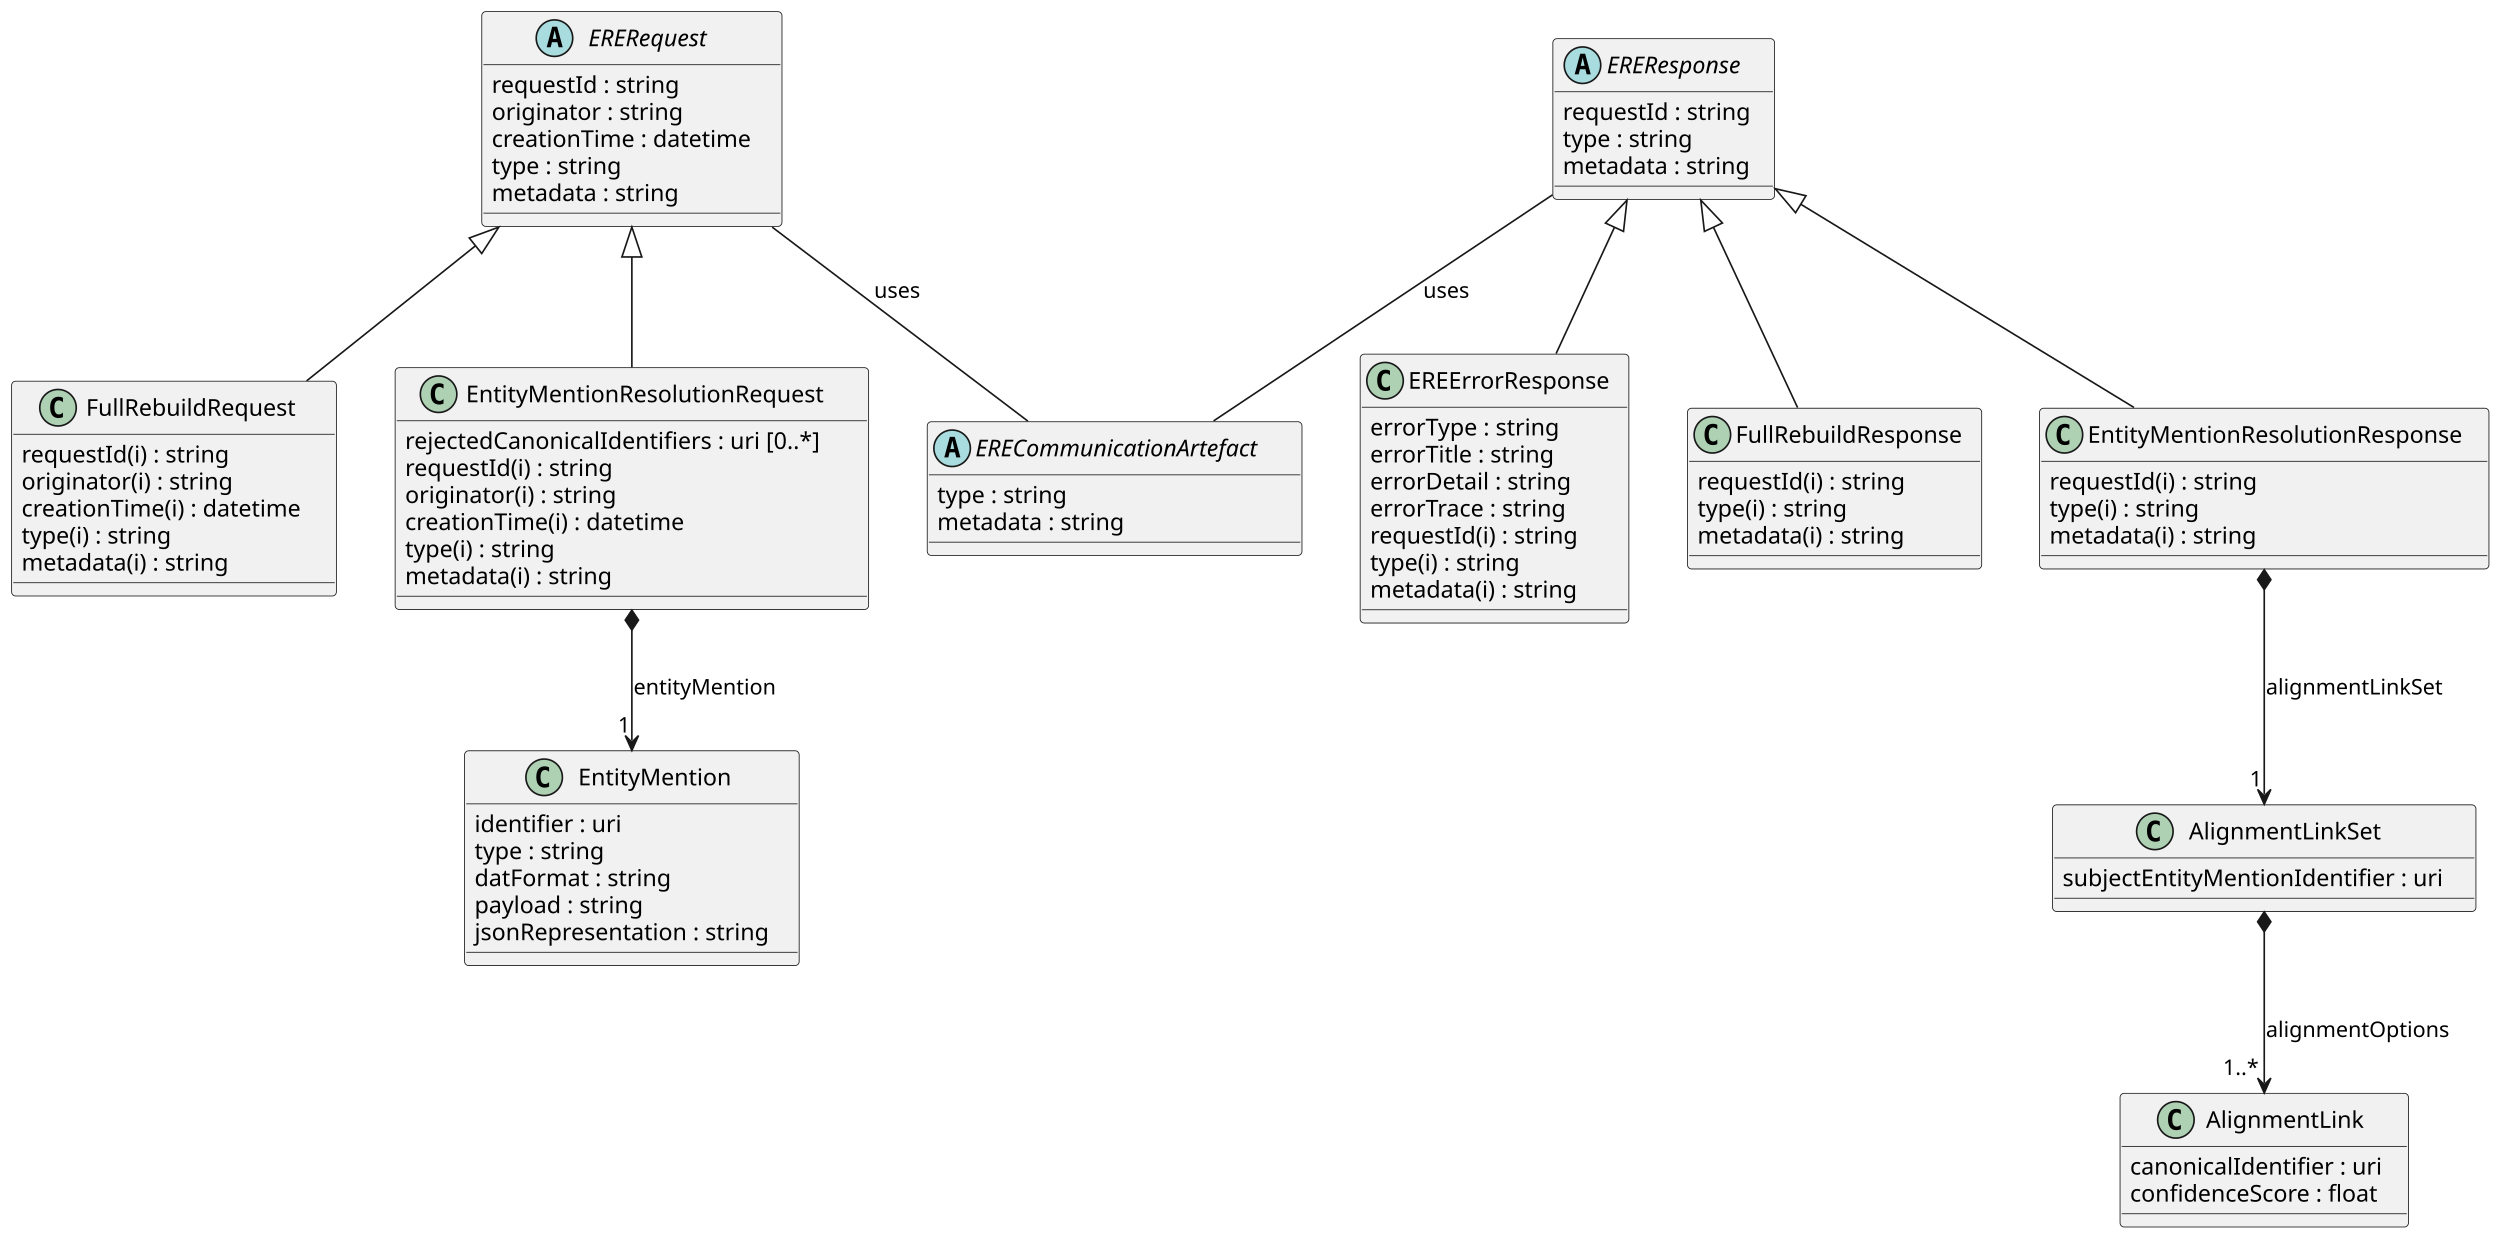
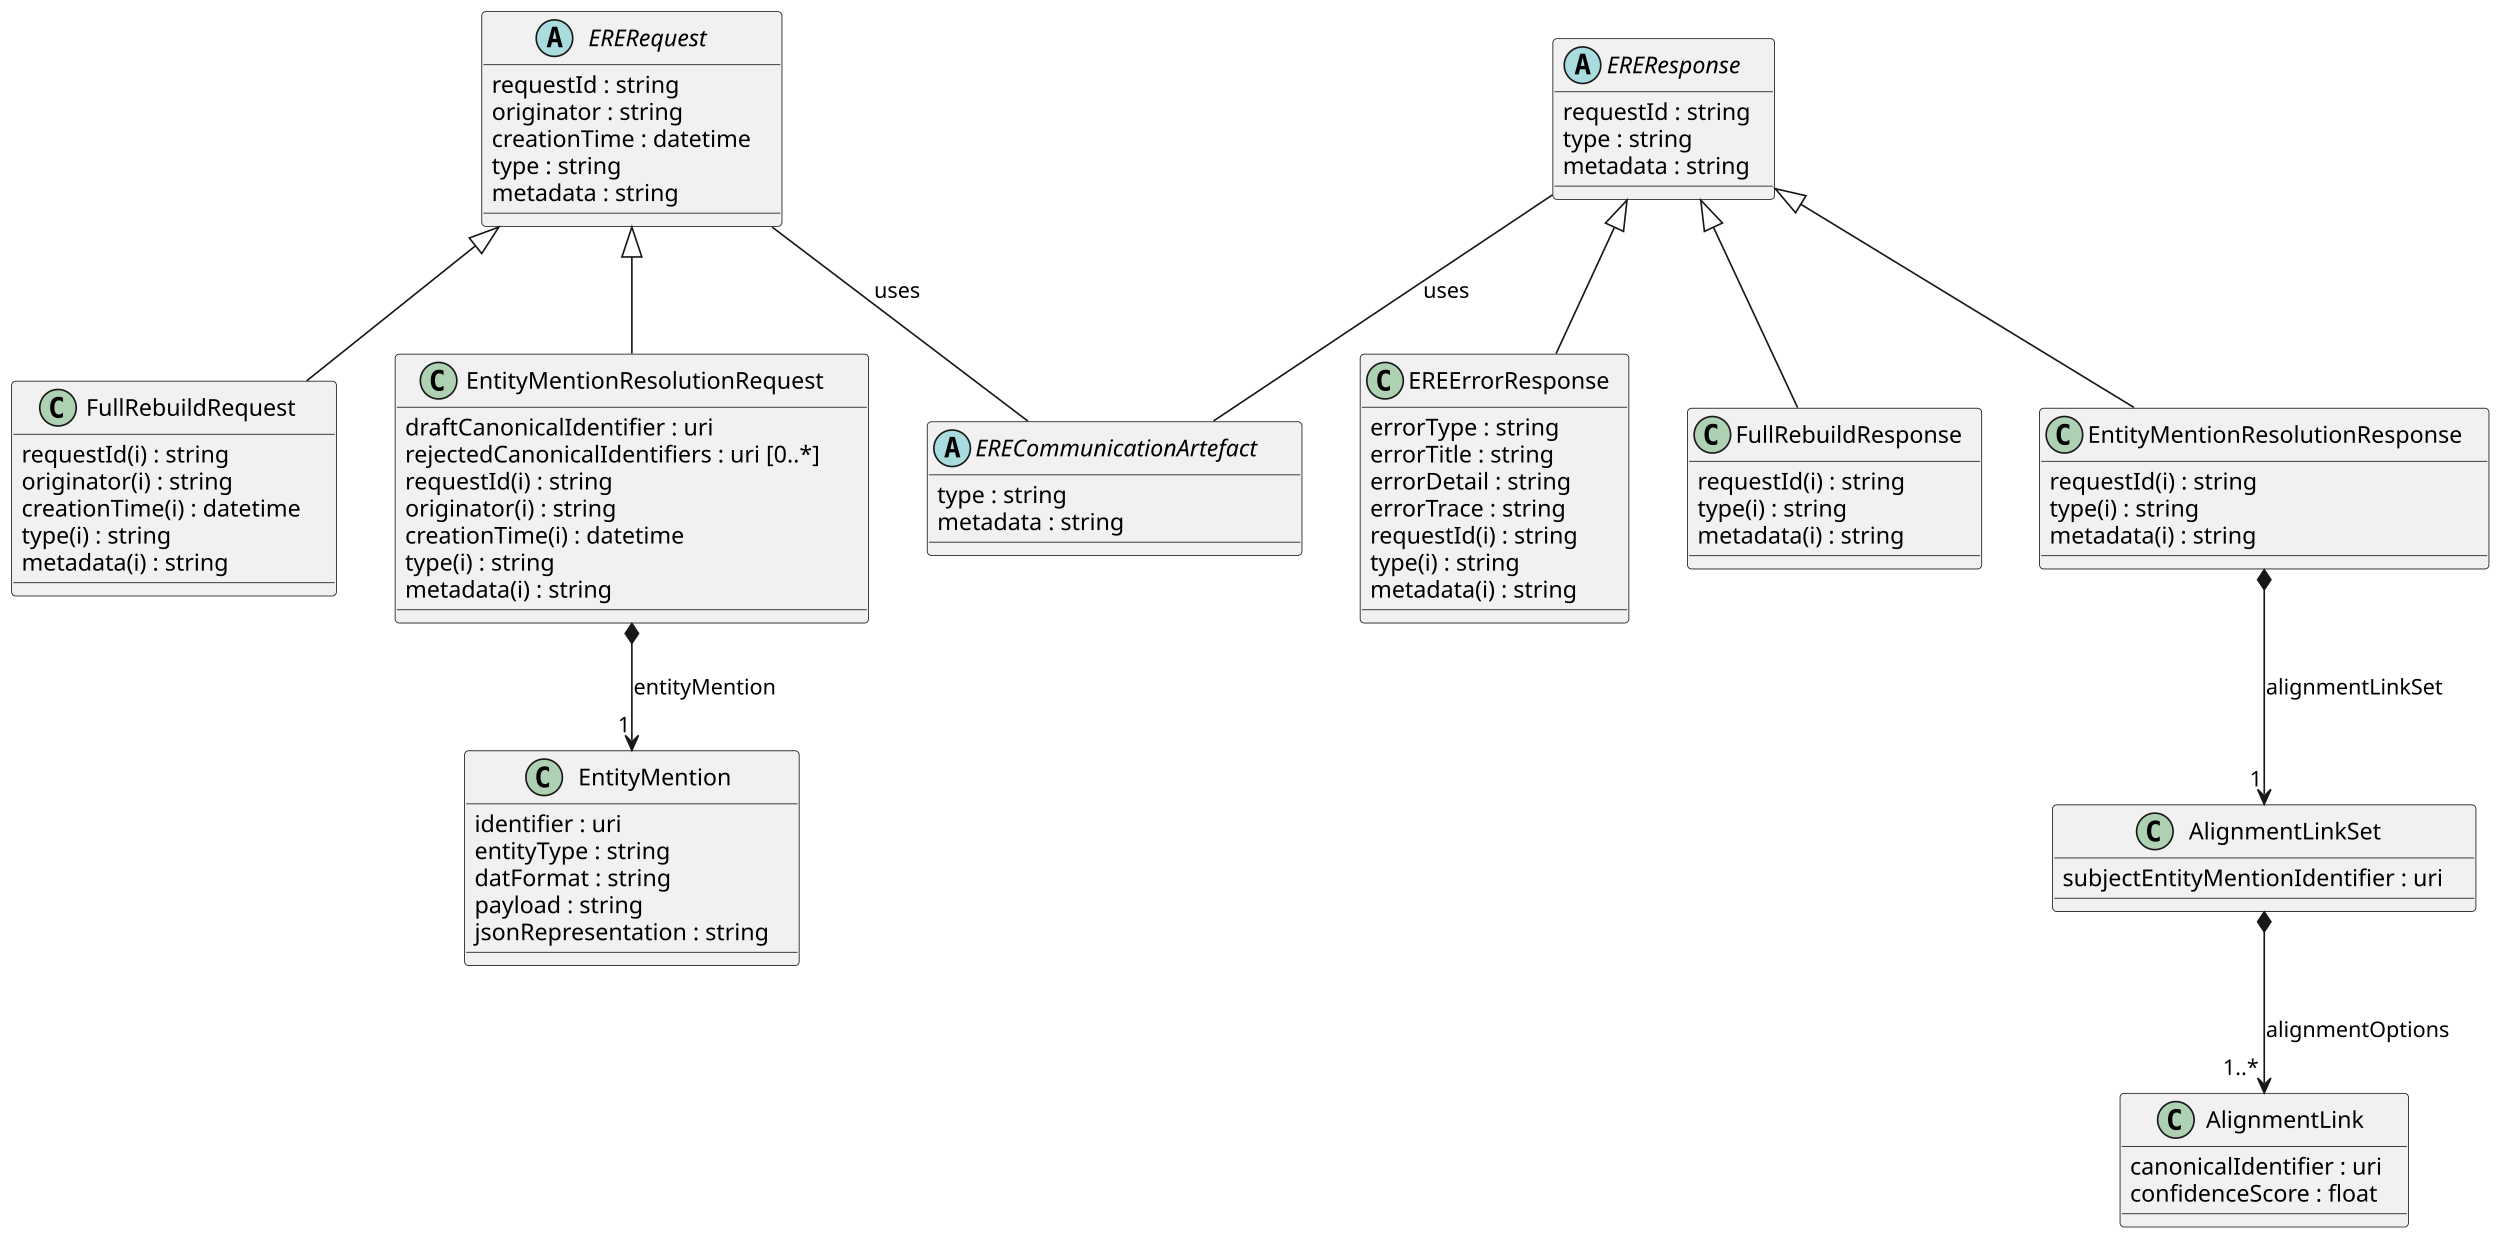
<svg xmlns="http://www.w3.org/2000/svg" xmlns:xlink="http://www.w3.org/1999/xlink" contentStyleType="text/css" data-diagram-type="CLASS" height="746px" preserveAspectRatio="none" style="width:1507px;height:746px;background:#FFFFFF;" version="1.1" viewBox="0 0 1507 746" width="1507px" zoomAndPan="magnify">
  <defs />
  <g>
    <g class="entity" data-entity="EntityMentionResolutionRequest" data-source-line="1" data-uid="ent0002" id="entity_EntityMentionResolutionRequest">
      <a href="" target="_top" title="An entity resolution request sent to the ERE, containing the entity to be resolved." xlink:actuate="onRequest" xlink:href="" xlink:show="new" xlink:title="An entity resolution request sent to the ERE, containing the entity to be resolved." xlink:type="simple">
-         <rect fill="#F1F1F1" height="145.781" rx="2.5" ry="2.5" style="stroke:#181818;stroke-width:0.5;" width="285.41" x="238.19" y="221.63" />
-         <ellipse cx="264.385" cy="237.63" fill="#ADD1B2" rx="11" ry="11" style="stroke:#181818;stroke-width:1;" />
-         <path d="M267.354,243.271 Q266.776,243.567 266.135,243.708 Q265.494,243.864 264.791,243.864 Q262.291,243.864 260.963,242.224 Q259.651,240.567 259.651,237.442 Q259.651,234.317 260.963,232.661 Q262.291,231.005 264.791,231.005 Q265.494,231.005 266.135,231.161 Q266.791,231.317 267.354,231.614 L267.354,234.333 Q266.729,233.755 266.135,233.489 Q265.541,233.208 264.916,233.208 Q263.573,233.208 262.885,234.286 Q262.198,235.349 262.198,237.442 Q262.198,239.536 262.885,240.614 Q263.573,241.677 264.916,241.677 Q265.541,241.677 266.135,241.411 Q266.729,241.13 267.354,240.552 L267.354,243.271 Z " fill="#000000" />
-         <text fill="#000000" font-family="sans-serif" font-size="14" lengthAdjust="spacing" textLength="228.532" x="280.873" y="242.477">EntityMentionResolutionRequest</text>
-         <line style="stroke:#181818;stroke-width:0.5;" x1="239.19" x2="522.6" y1="253.63" y2="253.63" />
-         <text fill="#000000" font-family="sans-serif" font-size="14" lengthAdjust="spacing" textLength="273.41" x="244.19" y="270.625">rejectedCanonicalIdentifiers : uri  [0..*]</text>
-         <text fill="#000000" font-family="sans-serif" font-size="14" lengthAdjust="spacing" textLength="135.16" x="244.19" y="286.922">requestId(i) : string</text>
-         <text fill="#000000" font-family="sans-serif" font-size="14" lengthAdjust="spacing" textLength="136.869" x="244.19" y="303.219">originator(i) : string</text>
-         <text fill="#000000" font-family="sans-serif" font-size="14" lengthAdjust="spacing" textLength="183.784" x="244.19" y="319.516">creationTime(i) : datetime</text>
-         <text fill="#000000" font-family="sans-serif" font-size="14" lengthAdjust="spacing" textLength="99.894" x="244.19" y="335.813">type(i) : string</text>
-         <text fill="#000000" font-family="sans-serif" font-size="14" lengthAdjust="spacing" textLength="136.473" x="244.19" y="352.11">metadata(i) : string</text>
-         <line style="stroke:#181818;stroke-width:0.5;" x1="239.19" x2="522.6" y1="359.411" y2="359.411" />
-       </a>
-     </g>
-     <g class="entity" data-entity="EntityMention" data-source-line="9" data-uid="ent0003" id="entity_EntityMention">
+         <rect fill="#F1F1F1" height="162.078" rx="2.5" ry="2.5" style="stroke:#181818;stroke-width:0.5;" width="285.41" x="238.19" y="213.48" />
+         <ellipse cx="264.385" cy="229.48" fill="#ADD1B2" rx="11" ry="11" style="stroke:#181818;stroke-width:1;" />
+         <path d="M267.354,235.121 Q266.776,235.417 266.135,235.558 Q265.494,235.714 264.791,235.714 Q262.291,235.714 260.963,234.074 Q259.651,232.417 259.651,229.292 Q259.651,226.167 260.963,224.511 Q262.291,222.855 264.791,222.855 Q265.494,222.855 266.135,223.011 Q266.791,223.167 267.354,223.464 L267.354,226.183 Q266.729,225.605 266.135,225.339 Q265.541,225.058 264.916,225.058 Q263.573,225.058 262.885,226.136 Q262.198,227.199 262.198,229.292 Q262.198,231.386 262.885,232.464 Q263.573,233.527 264.916,233.527 Q265.541,233.527 266.135,233.261 Q266.729,232.98 267.354,232.402 L267.354,235.121 Z " fill="#000000" />
+         <text fill="#000000" font-family="sans-serif" font-size="14" lengthAdjust="spacing" textLength="228.532" x="280.873" y="234.327">EntityMentionResolutionRequest</text>
+         <line style="stroke:#181818;stroke-width:0.5;" x1="239.19" x2="522.6" y1="245.48" y2="245.48" />
+         <text fill="#000000" font-family="sans-serif" font-size="14" lengthAdjust="spacing" textLength="197.565" x="244.19" y="262.475">draftCanonicalIdentifier : uri</text>
+         <text fill="#000000" font-family="sans-serif" font-size="14" lengthAdjust="spacing" textLength="273.41" x="244.19" y="278.772">rejectedCanonicalIdentifiers : uri  [0..*]</text>
+         <text fill="#000000" font-family="sans-serif" font-size="14" lengthAdjust="spacing" textLength="135.16" x="244.19" y="295.069">requestId(i) : string</text>
+         <text fill="#000000" font-family="sans-serif" font-size="14" lengthAdjust="spacing" textLength="136.869" x="244.19" y="311.366">originator(i) : string</text>
+         <text fill="#000000" font-family="sans-serif" font-size="14" lengthAdjust="spacing" textLength="183.784" x="244.19" y="327.663">creationTime(i) : datetime</text>
+         <text fill="#000000" font-family="sans-serif" font-size="14" lengthAdjust="spacing" textLength="99.894" x="244.19" y="343.959">type(i) : string</text>
+         <text fill="#000000" font-family="sans-serif" font-size="14" lengthAdjust="spacing" textLength="136.473" x="244.19" y="360.256">metadata(i) : string</text>
+         <line style="stroke:#181818;stroke-width:0.5;" x1="239.19" x2="522.6" y1="367.558" y2="367.558" />
+       </a>
+     </g>
+     <g class="entity" data-entity="EntityMention" data-source-line="10" data-uid="ent0003" id="entity_EntityMention">
      <a href="" target="_top" title="An entity mention is a representation of a real-world entity in the ERS. It must have " xlink:actuate="onRequest" xlink:href="" xlink:show="new" xlink:title="An entity mention is a representation of a real-world entity in the ERS. It must have " xlink:type="simple">
        <rect fill="#F1F1F1" height="129.484" rx="2.5" ry="2.5" style="stroke:#181818;stroke-width:0.5;" width="201.69" x="280.05" y="452.56" />
        <ellipse cx="328.018" cy="468.56" fill="#ADD1B2" rx="11" ry="11" style="stroke:#181818;stroke-width:1;" />
        <path d="M330.986,474.201 Q330.408,474.498 329.768,474.638 Q329.127,474.794 328.424,474.794 Q325.924,474.794 324.596,473.154 Q323.283,471.498 323.283,468.373 Q323.283,465.248 324.596,463.591 Q325.924,461.935 328.424,461.935 Q329.127,461.935 329.768,462.091 Q330.424,462.248 330.986,462.544 L330.986,465.263 Q330.361,464.685 329.768,464.419 Q329.174,464.138 328.549,464.138 Q327.205,464.138 326.518,465.216 Q325.83,466.279 325.83,468.373 Q325.83,470.466 326.518,471.544 Q327.205,472.607 328.549,472.607 Q329.174,472.607 329.768,472.341 Q330.361,472.06 330.986,471.482 L330.986,474.201 Z " fill="#000000" />
        <text fill="#000000" font-family="sans-serif" font-size="14" lengthAdjust="spacing" textLength="97.255" x="348.518" y="473.407">EntityMention</text>
        <line style="stroke:#181818;stroke-width:0.5;" x1="281.05" x2="480.74" y1="484.56" y2="484.56" />
        <text fill="#000000" font-family="sans-serif" font-size="14" lengthAdjust="spacing" textLength="94.965" x="286.05" y="501.555">identifier : uri</text>
-         <text fill="#000000" font-family="sans-serif" font-size="14" lengthAdjust="spacing" textLength="85.08" x="286.05" y="517.852">type : string</text>
+         <text fill="#000000" font-family="sans-serif" font-size="14" lengthAdjust="spacing" textLength="128.782" x="286.05" y="517.852">entityType : string</text>
        <text fill="#000000" font-family="sans-serif" font-size="14" lengthAdjust="spacing" textLength="126.841" x="286.05" y="534.149">datFormat : string</text>
        <text fill="#000000" font-family="sans-serif" font-size="14" lengthAdjust="spacing" textLength="109.478" x="286.05" y="550.446">payload : string</text>
        <text fill="#000000" font-family="sans-serif" font-size="14" lengthAdjust="spacing" textLength="189.69" x="286.05" y="566.743">jsonRepresentation : string</text>
        <line style="stroke:#181818;stroke-width:0.5;" x1="281.05" x2="480.74" y1="574.044" y2="574.044" />
      </a>
    </g>
-     <g class="entity" data-entity="ERERequest" data-source-line="17" data-uid="ent0005" id="entity_ERERequest">
+     <g class="entity" data-entity="ERERequest" data-source-line="18" data-uid="ent0005" id="entity_ERERequest">
      <a href="" target="_top" title="Root class to represent all the requests sent to the ERE." xlink:actuate="onRequest" xlink:href="" xlink:show="new" xlink:title="Root class to represent all the requests sent to the ERE." xlink:type="simple">
        <rect fill="#F1F1F1" height="129.484" rx="2.5" ry="2.5" style="stroke:#181818;stroke-width:0.5;" width="180.971" x="290.41" y="7" />
        <ellipse cx="334.235" cy="23" fill="#A9DCDF" rx="11" ry="11" style="stroke:#181818;stroke-width:1;" />
        <path d="M334.344,18.344 L333.188,23.422 L335.516,23.422 L334.344,18.344 Z M332.86,16.109 L335.844,16.109 L339.203,28.5 L336.75,28.5 L335.985,25.438 L332.703,25.438 L331.953,28.5 L329.516,28.5 L332.86,16.109 Z " fill="#000000" />
        <text fill="#000000" font-family="sans-serif" font-size="14" font-style="italic" lengthAdjust="spacing" textLength="84.916" x="354.64" y="27.847">ERERequest</text>
        <line style="stroke:#181818;stroke-width:0.5;" x1="291.41" x2="470.381" y1="39" y2="39" />
        <text fill="#000000" font-family="sans-serif" font-size="14" lengthAdjust="spacing" textLength="120.347" x="296.41" y="55.995">requestId : string</text>
        <text fill="#000000" font-family="sans-serif" font-size="14" lengthAdjust="spacing" textLength="122.056" x="296.41" y="72.292">originator : string</text>
        <text fill="#000000" font-family="sans-serif" font-size="14" lengthAdjust="spacing" textLength="168.971" x="296.41" y="88.589">creationTime : datetime</text>
        <text fill="#000000" font-family="sans-serif" font-size="14" lengthAdjust="spacing" textLength="85.08" x="296.41" y="104.886">type : string</text>
        <text fill="#000000" font-family="sans-serif" font-size="14" lengthAdjust="spacing" textLength="121.659" x="296.41" y="121.183">metadata : string</text>
        <line style="stroke:#181818;stroke-width:0.5;" x1="291.41" x2="470.381" y1="128.484" y2="128.484" />
      </a>
    </g>
-     <g class="entity" data-entity="EREResponse" data-source-line="25" data-uid="ent0007" id="entity_EREResponse">
+     <g class="entity" data-entity="EREResponse" data-source-line="26" data-uid="ent0007" id="entity_EREResponse">
      <a href="" target="_top" title="Root class to represent all the responses sent by the ERE." xlink:actuate="onRequest" xlink:href="" xlink:show="new" xlink:title="Root class to represent all the responses sent by the ERE." xlink:type="simple">
        <rect fill="#F1F1F1" height="96.891" rx="2.5" ry="2.5" style="stroke:#181818;stroke-width:0.5;" width="133.659" x="936.06" y="23.3" />
        <ellipse cx="953.928" cy="39.3" fill="#A9DCDF" rx="11" ry="11" style="stroke:#181818;stroke-width:1;" />
        <path d="M954.037,34.644 L952.881,39.722 L955.209,39.722 L954.037,34.644 Z M952.553,32.409 L955.537,32.409 L958.897,44.8 L956.443,44.8 L955.678,41.737 L952.397,41.737 L951.647,44.8 L949.209,44.8 L952.553,32.409 Z " fill="#000000" />
        <text fill="#000000" font-family="sans-serif" font-size="14" font-style="italic" lengthAdjust="spacing" textLength="95.286" x="968.565" y="44.147">EREResponse</text>
        <line style="stroke:#181818;stroke-width:0.5;" x1="937.06" x2="1068.719" y1="55.3" y2="55.3" />
        <text fill="#000000" font-family="sans-serif" font-size="14" lengthAdjust="spacing" textLength="120.347" x="942.06" y="72.295">requestId : string</text>
        <text fill="#000000" font-family="sans-serif" font-size="14" lengthAdjust="spacing" textLength="85.08" x="942.06" y="88.592">type : string</text>
        <text fill="#000000" font-family="sans-serif" font-size="14" lengthAdjust="spacing" textLength="121.659" x="942.06" y="104.889">metadata : string</text>
        <line style="stroke:#181818;stroke-width:0.5;" x1="937.06" x2="1068.719" y1="112.191" y2="112.191" />
      </a>
    </g>
-     <g class="entity" data-entity="ERECommunicationArtefact" data-source-line="30" data-uid="ent0008" id="entity_ERECommunicationArtefact">
+     <g class="entity" data-entity="ERECommunicationArtefact" data-source-line="31" data-uid="ent0008" id="entity_ERECommunicationArtefact">
      <a href="" target="_top" title="Root abstraction to represent attributes common to both requests and results." xlink:actuate="onRequest" xlink:href="" xlink:show="new" xlink:title="Root abstraction to represent attributes common to both requests and results." xlink:type="simple">
        <rect fill="#F1F1F1" height="80.594" rx="2.5" ry="2.5" style="stroke:#181818;stroke-width:0.5;" width="225.894" x="558.94" y="254.23" />
        <ellipse cx="573.94" cy="270.23" fill="#A9DCDF" rx="11" ry="11" style="stroke:#181818;stroke-width:1;" />
        <path d="M574.049,265.574 L572.893,270.652 L575.221,270.652 L574.049,265.574 Z M572.565,263.339 L575.549,263.339 L578.909,275.73 L576.456,275.73 L575.69,272.668 L572.409,272.668 L571.659,275.73 L569.221,275.73 L572.565,263.339 Z " fill="#000000" />
        <text fill="#000000" font-family="sans-serif" font-size="14" font-style="italic" lengthAdjust="spacing" textLength="193.894" x="587.94" y="275.077">ERECommunicationArtefact</text>
        <line style="stroke:#181818;stroke-width:0.5;" x1="559.94" x2="783.835" y1="286.23" y2="286.23" />
        <text fill="#000000" font-family="sans-serif" font-size="14" lengthAdjust="spacing" textLength="85.08" x="564.94" y="303.225">type : string</text>
        <text fill="#000000" font-family="sans-serif" font-size="14" lengthAdjust="spacing" textLength="121.659" x="564.94" y="319.522">metadata : string</text>
        <line style="stroke:#181818;stroke-width:0.5;" x1="559.94" x2="783.835" y1="326.824" y2="326.824" />
      </a>
    </g>
-     <g class="entity" data-entity="FullRebuildResponse" data-source-line="34" data-uid="ent0009" id="entity_FullRebuildResponse">
+     <g class="entity" data-entity="FullRebuildResponse" data-source-line="35" data-uid="ent0009" id="entity_FullRebuildResponse">
      <a href="" target="_top" title="A response to a `FullRebuildRequest`, confirming that the rebuild process has started." xlink:actuate="onRequest" xlink:href="" xlink:show="new" xlink:title="A response to a `FullRebuildRequest`, confirming that the rebuild process has started." xlink:type="simple">
        <rect fill="#F1F1F1" height="96.891" rx="2.5" ry="2.5" style="stroke:#181818;stroke-width:0.5;" width="177.339" x="1017.22" y="246.08" />
        <ellipse cx="1032.22" cy="262.08" fill="#ADD1B2" rx="11" ry="11" style="stroke:#181818;stroke-width:1;" />
        <path d="M1035.189,267.721 Q1034.611,268.017 1033.97,268.158 Q1033.329,268.314 1032.626,268.314 Q1030.126,268.314 1028.798,266.674 Q1027.486,265.017 1027.486,261.892 Q1027.486,258.767 1028.798,257.111 Q1030.126,255.455 1032.626,255.455 Q1033.329,255.455 1033.97,255.611 Q1034.626,255.768 1035.189,256.064 L1035.189,258.783 Q1034.564,258.205 1033.97,257.939 Q1033.376,257.658 1032.751,257.658 Q1031.408,257.658 1030.72,258.736 Q1030.033,259.799 1030.033,261.892 Q1030.033,263.986 1030.72,265.064 Q1031.408,266.127 1032.751,266.127 Q1033.376,266.127 1033.97,265.861 Q1034.564,265.58 1035.189,265.002 L1035.189,267.721 Z " fill="#000000" />
        <text fill="#000000" font-family="sans-serif" font-size="14" lengthAdjust="spacing" textLength="145.339" x="1046.22" y="266.927">FullRebuildResponse</text>
        <line style="stroke:#181818;stroke-width:0.5;" x1="1018.22" x2="1193.559" y1="278.08" y2="278.08" />
        <text fill="#000000" font-family="sans-serif" font-size="14" lengthAdjust="spacing" textLength="135.16" x="1023.22" y="295.075">requestId(i) : string</text>
        <text fill="#000000" font-family="sans-serif" font-size="14" lengthAdjust="spacing" textLength="99.894" x="1023.22" y="311.372">type(i) : string</text>
        <text fill="#000000" font-family="sans-serif" font-size="14" lengthAdjust="spacing" textLength="136.473" x="1023.22" y="327.669">metadata(i) : string</text>
        <line style="stroke:#181818;stroke-width:0.5;" x1="1018.22" x2="1193.559" y1="334.971" y2="334.971" />
      </a>
    </g>
-     <g class="entity" data-entity="EntityMentionResolutionResponse" data-source-line="39" data-uid="ent0010" id="entity_EntityMentionResolutionResponse">
+     <g class="entity" data-entity="EntityMentionResolutionResponse" data-source-line="40" data-uid="ent0010" id="entity_EntityMentionResolutionResponse">
      <a href="" target="_top" title="An entity resolution response sent by the ERE." xlink:actuate="onRequest" xlink:href="" xlink:show="new" xlink:title="An entity resolution response sent by the ERE." xlink:type="simple">
        <rect fill="#F1F1F1" height="96.891" rx="2.5" ry="2.5" style="stroke:#181818;stroke-width:0.5;" width="270.902" x="1229.44" y="246.08" />
        <ellipse cx="1244.44" cy="262.08" fill="#ADD1B2" rx="11" ry="11" style="stroke:#181818;stroke-width:1;" />
        <path d="M1247.409,267.721 Q1246.831,268.017 1246.19,268.158 Q1245.549,268.314 1244.846,268.314 Q1242.346,268.314 1241.018,266.674 Q1239.706,265.017 1239.706,261.892 Q1239.706,258.767 1241.018,257.111 Q1242.346,255.455 1244.846,255.455 Q1245.549,255.455 1246.19,255.611 Q1246.846,255.768 1247.409,256.064 L1247.409,258.783 Q1246.784,258.205 1246.19,257.939 Q1245.596,257.658 1244.971,257.658 Q1243.628,257.658 1242.94,258.736 Q1242.253,259.799 1242.253,261.892 Q1242.253,263.986 1242.94,265.064 Q1243.628,266.127 1244.971,266.127 Q1245.596,266.127 1246.19,265.861 Q1246.784,265.58 1247.409,265.002 L1247.409,267.721 Z " fill="#000000" />
        <text fill="#000000" font-family="sans-serif" font-size="14" lengthAdjust="spacing" textLength="238.902" x="1258.44" y="266.927">EntityMentionResolutionResponse</text>
        <line style="stroke:#181818;stroke-width:0.5;" x1="1230.44" x2="1499.342" y1="278.08" y2="278.08" />
        <text fill="#000000" font-family="sans-serif" font-size="14" lengthAdjust="spacing" textLength="135.16" x="1235.44" y="295.075">requestId(i) : string</text>
        <text fill="#000000" font-family="sans-serif" font-size="14" lengthAdjust="spacing" textLength="99.894" x="1235.44" y="311.372">type(i) : string</text>
        <text fill="#000000" font-family="sans-serif" font-size="14" lengthAdjust="spacing" textLength="136.473" x="1235.44" y="327.669">metadata(i) : string</text>
        <line style="stroke:#181818;stroke-width:0.5;" x1="1230.44" x2="1499.342" y1="334.971" y2="334.971" />
      </a>
    </g>
-     <g class="entity" data-entity="EREErrorResponse" data-source-line="44" data-uid="ent0011" id="entity_EREErrorResponse">
+     <g class="entity" data-entity="EREErrorResponse" data-source-line="45" data-uid="ent0011" id="entity_EREErrorResponse">
      <a href="" target="_top" title="Response sent by the ERE when some error/exception occurs while processing a request." xlink:actuate="onRequest" xlink:href="" xlink:show="new" xlink:title="Response sent by the ERE when some error/exception occurs while processing a request." xlink:type="simple">
        <rect fill="#F1F1F1" height="162.078" rx="2.5" ry="2.5" style="stroke:#181818;stroke-width:0.5;" width="161.965" x="819.91" y="213.48" />
        <ellipse cx="834.91" cy="229.48" fill="#ADD1B2" rx="11" ry="11" style="stroke:#181818;stroke-width:1;" />
        <path d="M837.879,235.121 Q837.301,235.417 836.66,235.558 Q836.019,235.714 835.316,235.714 Q832.816,235.714 831.488,234.074 Q830.176,232.417 830.176,229.292 Q830.176,226.167 831.488,224.511 Q832.816,222.855 835.316,222.855 Q836.019,222.855 836.66,223.011 Q837.316,223.167 837.879,223.464 L837.879,226.183 Q837.254,225.605 836.66,225.339 Q836.066,225.058 835.441,225.058 Q834.097,225.058 833.41,226.136 Q832.722,227.199 832.722,229.292 Q832.722,231.386 833.41,232.464 Q834.097,233.527 835.441,233.527 Q836.066,233.527 836.66,233.261 Q837.254,232.98 837.879,232.402 L837.879,235.121 Z " fill="#000000" />
        <text fill="#000000" font-family="sans-serif" font-size="14" lengthAdjust="spacing" textLength="129.965" x="848.91" y="234.327">EREErrorResponse</text>
        <line style="stroke:#181818;stroke-width:0.5;" x1="820.91" x2="980.875" y1="245.48" y2="245.48" />
        <text fill="#000000" font-family="sans-serif" font-size="14" lengthAdjust="spacing" textLength="122.589" x="825.91" y="262.475">errorType : string</text>
        <text fill="#000000" font-family="sans-serif" font-size="14" lengthAdjust="spacing" textLength="118.686" x="825.91" y="278.772">errorTitle : string</text>
        <text fill="#000000" font-family="sans-serif" font-size="14" lengthAdjust="spacing" textLength="129.493" x="825.91" y="295.069">errorDetail : string</text>
        <text fill="#000000" font-family="sans-serif" font-size="14" lengthAdjust="spacing" textLength="127.449" x="825.91" y="311.366">errorTrace : string</text>
        <text fill="#000000" font-family="sans-serif" font-size="14" lengthAdjust="spacing" textLength="135.16" x="825.91" y="327.663">requestId(i) : string</text>
        <text fill="#000000" font-family="sans-serif" font-size="14" lengthAdjust="spacing" textLength="99.894" x="825.91" y="343.959">type(i) : string</text>
        <text fill="#000000" font-family="sans-serif" font-size="14" lengthAdjust="spacing" textLength="136.473" x="825.91" y="360.256">metadata(i) : string</text>
        <line style="stroke:#181818;stroke-width:0.5;" x1="820.91" x2="980.875" y1="367.558" y2="367.558" />
      </a>
    </g>
-     <g class="entity" data-entity="AlignmentLinkSet" data-source-line="57" data-uid="ent0016" id="entity_AlignmentLinkSet">
+     <g class="entity" data-entity="AlignmentLinkSet" data-source-line="58" data-uid="ent0016" id="entity_AlignmentLinkSet">
      <a href="" target="_top" title="A set of alignment links to a referred entity." xlink:actuate="onRequest" xlink:href="" xlink:show="new" xlink:title="A set of alignment links to a referred entity." xlink:type="simple">
        <rect fill="#F1F1F1" height="64.297" rx="2.5" ry="2.5" style="stroke:#181818;stroke-width:0.5;" width="255.202" x="1237.29" y="485.16" />
        <ellipse cx="1298.947" cy="501.16" fill="#ADD1B2" rx="11" ry="11" style="stroke:#181818;stroke-width:1;" />
        <path d="M1301.916,506.801 Q1301.337,507.098 1300.697,507.238 Q1300.056,507.394 1299.353,507.394 Q1296.853,507.394 1295.525,505.754 Q1294.212,504.098 1294.212,500.973 Q1294.212,497.848 1295.525,496.191 Q1296.853,494.535 1299.353,494.535 Q1300.056,494.535 1300.697,494.691 Q1301.353,494.848 1301.916,495.144 L1301.916,497.863 Q1301.291,497.285 1300.697,497.019 Q1300.103,496.738 1299.478,496.738 Q1298.134,496.738 1297.447,497.816 Q1296.759,498.879 1296.759,500.973 Q1296.759,503.066 1297.447,504.144 Q1298.134,505.207 1299.478,505.207 Q1300.103,505.207 1300.697,504.941 Q1301.291,504.66 1301.916,504.082 L1301.916,506.801 Z " fill="#000000" />
        <text fill="#000000" font-family="sans-serif" font-size="14" lengthAdjust="spacing" textLength="123.389" x="1319.447" y="506.007">AlignmentLinkSet</text>
        <line style="stroke:#181818;stroke-width:0.5;" x1="1238.29" x2="1491.492" y1="517.16" y2="517.16" />
        <text fill="#000000" font-family="sans-serif" font-size="14" lengthAdjust="spacing" textLength="243.202" x="1243.29" y="534.155">subjectEntityMentionIdentifier : uri</text>
        <line style="stroke:#181818;stroke-width:0.5;" x1="1238.29" x2="1491.492" y1="541.457" y2="541.457" />
      </a>
    </g>
-     <g class="entity" data-entity="FullRebuildRequest" data-source-line="61" data-uid="ent0018" id="entity_FullRebuildRequest">
+     <g class="entity" data-entity="FullRebuildRequest" data-source-line="62" data-uid="ent0018" id="entity_FullRebuildRequest">
      <a href="" target="_top" title="A request to reset all the resolutions computed so far and rebuild them as " xlink:actuate="onRequest" xlink:href="" xlink:show="new" xlink:title="A request to reset all the resolutions computed so far and rebuild them as " xlink:type="simple">
        <rect fill="#F1F1F1" height="129.484" rx="2.5" ry="2.5" style="stroke:#181818;stroke-width:0.5;" width="195.784" x="7" y="229.78" />
        <ellipse cx="34.967" cy="245.78" fill="#ADD1B2" rx="11" ry="11" style="stroke:#181818;stroke-width:1;" />
        <path d="M37.936,251.421 Q37.358,251.718 36.717,251.858 Q36.076,252.014 35.373,252.014 Q32.873,252.014 31.545,250.374 Q30.233,248.718 30.233,245.593 Q30.233,242.468 31.545,240.811 Q32.873,239.155 35.373,239.155 Q36.076,239.155 36.717,239.311 Q37.373,239.468 37.936,239.764 L37.936,242.483 Q37.311,241.905 36.717,241.639 Q36.123,241.358 35.498,241.358 Q34.154,241.358 33.467,242.436 Q32.779,243.499 32.779,245.593 Q32.779,247.686 33.467,248.764 Q34.154,249.827 35.498,249.827 Q36.123,249.827 36.717,249.561 Q37.311,249.28 37.936,248.702 L37.936,251.421 Z " fill="#000000" />
        <text fill="#000000" font-family="sans-serif" font-size="14" lengthAdjust="spacing" textLength="134.969" x="51.849" y="250.627">FullRebuildRequest</text>
        <line style="stroke:#181818;stroke-width:0.5;" x1="8" x2="201.784" y1="261.78" y2="261.78" />
        <text fill="#000000" font-family="sans-serif" font-size="14" lengthAdjust="spacing" textLength="135.16" x="13" y="278.775">requestId(i) : string</text>
        <text fill="#000000" font-family="sans-serif" font-size="14" lengthAdjust="spacing" textLength="136.869" x="13" y="295.072">originator(i) : string</text>
        <text fill="#000000" font-family="sans-serif" font-size="14" lengthAdjust="spacing" textLength="183.784" x="13" y="311.369">creationTime(i) : datetime</text>
        <text fill="#000000" font-family="sans-serif" font-size="14" lengthAdjust="spacing" textLength="99.894" x="13" y="327.666">type(i) : string</text>
        <text fill="#000000" font-family="sans-serif" font-size="14" lengthAdjust="spacing" textLength="136.473" x="13" y="343.963">metadata(i) : string</text>
        <line style="stroke:#181818;stroke-width:0.5;" x1="8" x2="201.784" y1="351.264" y2="351.264" />
      </a>
    </g>
-     <g class="entity" data-entity="AlignmentLink" data-source-line="70" data-uid="ent0021" id="entity_AlignmentLink">
+     <g class="entity" data-entity="AlignmentLink" data-source-line="71" data-uid="ent0021" id="entity_AlignmentLink">
      <a href="" target="_top" title="An alignment link representing a possible equivalence between an entity mention in the" xlink:actuate="onRequest" xlink:href="" xlink:show="new" xlink:title="An alignment link representing a possible equivalence between an entity mention in the" xlink:type="simple">
        <rect fill="#F1F1F1" height="80.594" rx="2.5" ry="2.5" style="stroke:#181818;stroke-width:0.5;" width="173.848" x="1277.97" y="659.05" />
        <ellipse cx="1311.622" cy="675.05" fill="#ADD1B2" rx="11" ry="11" style="stroke:#181818;stroke-width:1;" />
        <path d="M1314.591,680.691 Q1314.012,680.987 1313.372,681.128 Q1312.731,681.284 1312.028,681.284 Q1309.528,681.284 1308.2,679.644 Q1306.887,677.987 1306.887,674.862 Q1306.887,671.737 1308.2,670.081 Q1309.528,668.425 1312.028,668.425 Q1312.731,668.425 1313.372,668.581 Q1314.028,668.737 1314.591,669.034 L1314.591,671.753 Q1313.966,671.175 1313.372,670.909 Q1312.778,670.628 1312.153,670.628 Q1310.809,670.628 1310.122,671.706 Q1309.434,672.769 1309.434,674.862 Q1309.434,676.956 1310.122,678.034 Q1310.809,679.097 1312.153,679.097 Q1312.778,679.097 1313.372,678.831 Q1313.966,678.55 1314.591,677.972 L1314.591,680.691 Z " fill="#000000" />
        <text fill="#000000" font-family="sans-serif" font-size="14" lengthAdjust="spacing" textLength="100.399" x="1329.766" y="679.897">AlignmentLink</text>
        <line style="stroke:#181818;stroke-width:0.5;" x1="1278.97" x2="1450.818" y1="691.05" y2="691.05" />
        <text fill="#000000" font-family="sans-serif" font-size="14" lengthAdjust="spacing" textLength="161.848" x="1283.97" y="708.045">canonicalIdentifier : uri</text>
        <text fill="#000000" font-family="sans-serif" font-size="14" lengthAdjust="spacing" textLength="161.226" x="1283.97" y="724.342">confidenceScore : float</text>
        <line style="stroke:#181818;stroke-width:0.5;" x1="1278.97" x2="1450.818" y1="731.644" y2="731.644" />
      </a>
    </g>
-     <g class="link" data-entity-1="EntityMentionResolutionRequest" data-entity-2="EntityMention" data-source-line="16" data-uid="lnk4" id="link_EntityMentionResolutionRequest_EntityMention">
-       <path codeLine="16" d="M380.89,379.81 C380.89,407.1 380.89,419.94 380.89,446.4" fill="none" id="EntityMentionResolutionRequest-EntityMention" style="stroke:#181818;stroke-width:1;" />
-       <polygon fill="#181818" points="380.89,367.81,376.89,373.81,380.89,379.81,384.89,373.81,380.89,367.81" style="stroke:#181818;stroke-width:1;" />
-       <polygon fill="#181818" points="380.89,452.4,384.89,443.4,380.89,447.4,376.89,443.4,380.89,452.4" style="stroke:#181818;stroke-width:1;" />
+     <g class="link" data-entity-1="EntityMentionResolutionRequest" data-entity-2="EntityMention" data-source-line="17" data-uid="lnk4" id="link_EntityMentionResolutionRequest_EntityMention">
+       <path codeLine="17" d="M380.89,387.85 C380.89,413.01 380.89,422.41 380.89,446.28" fill="none" id="EntityMentionResolutionRequest-EntityMention" style="stroke:#181818;stroke-width:1;" />
+       <polygon fill="#181818" points="380.89,375.85,376.89,381.85,380.89,387.85,384.89,381.85,380.89,375.85" style="stroke:#181818;stroke-width:1;" />
+       <polygon fill="#181818" points="380.89,452.28,384.89,443.28,380.89,447.28,376.89,443.28,380.89,452.28" style="stroke:#181818;stroke-width:1;" />
      <text fill="#000000" font-family="sans-serif" font-size="13" lengthAdjust="spacing" textLength="90.092" x="381.89" y="418.627">entityMention</text>
-       <text fill="#000000" font-family="sans-serif" font-size="13" lengthAdjust="spacing" textLength="8.271" x="372.467" y="441.555">1</text>
-     </g>
-     <g class="link" data-entity-1="ERERequest" data-entity-2="EntityMentionResolutionRequest" data-source-line="24" data-uid="lnk6" id="link_ERERequest_EntityMentionResolutionRequest">
-       <path codeLine="24" d="M380.89,154.9 C380.89,181.38 380.89,194.19 380.89,221.45" fill="none" id="ERERequest-backto-EntityMentionResolutionRequest" style="stroke:#181818;stroke-width:1;" />
+       <text fill="#000000" font-family="sans-serif" font-size="13" lengthAdjust="spacing" textLength="8.271" x="372.467" y="441.422">1</text>
+     </g>
+     <g class="link" data-entity-1="ERERequest" data-entity-2="EntityMentionResolutionRequest" data-source-line="25" data-uid="lnk6" id="link_ERERequest_EntityMentionResolutionRequest">
+       <path codeLine="25" d="M380.89,154.9 C380.89,178.71 380.89,188.02 380.89,213.09" fill="none" id="ERERequest-backto-EntityMentionResolutionRequest" style="stroke:#181818;stroke-width:1;" />
      <polygon fill="none" points="380.89,136.9,374.89,154.9,386.89,154.9,380.89,136.9" style="stroke:#181818;stroke-width:1;" />
    </g>
-     <g class="link" data-entity-1="EREResponse" data-entity-2="ERECommunicationArtefact" data-source-line="53" data-uid="lnk12" id="link_EREResponse_ERECommunicationArtefact">
-       <path codeLine="53" d="M935.91,117.42 C876.03,157.36 789.09,215.35 731.55,253.73" fill="none" id="EREResponse-ERECommunicationArtefact" style="stroke:#181818;stroke-width:1;" />
+     <g class="link" data-entity-1="EREResponse" data-entity-2="ERECommunicationArtefact" data-source-line="54" data-uid="lnk12" id="link_EREResponse_ERECommunicationArtefact">
+       <path codeLine="54" d="M935.91,117.42 C876.03,157.36 789.09,215.35 731.55,253.73" fill="none" id="EREResponse-ERECommunicationArtefact" style="stroke:#181818;stroke-width:1;" />
      <text fill="#000000" font-family="sans-serif" font-size="13" lengthAdjust="spacing" textLength="29.783" x="857.89" y="179.547">uses</text>
    </g>
-     <g class="link" data-entity-1="EREResponse" data-entity-2="FullRebuildResponse" data-source-line="54" data-uid="lnk13" id="link_EREResponse_FullRebuildResponse">
-       <path codeLine="54" d="M1032.852,136.961 C1050.132,173.991 1066.32,208.7 1083.59,245.71" fill="none" id="EREResponse-backto-FullRebuildResponse" style="stroke:#181818;stroke-width:1;" />
+     <g class="link" data-entity-1="EREResponse" data-entity-2="FullRebuildResponse" data-source-line="55" data-uid="lnk13" id="link_EREResponse_FullRebuildResponse">
+       <path codeLine="55" d="M1032.852,136.961 C1050.132,173.991 1066.32,208.7 1083.59,245.71" fill="none" id="EREResponse-backto-FullRebuildResponse" style="stroke:#181818;stroke-width:1;" />
      <polygon fill="none" points="1025.24,120.65,1027.415,139.499,1038.289,134.424,1025.24,120.65" style="stroke:#181818;stroke-width:1;" />
    </g>
-     <g class="link" data-entity-1="EREResponse" data-entity-2="EntityMentionResolutionResponse" data-source-line="55" data-uid="lnk14" id="link_EREResponse_EntityMentionResolutionResponse">
-       <path codeLine="55" d="M1085.497,123.123 C1146.737,160.472 1221.83,206.27 1286.36,245.63" fill="none" id="EREResponse-backto-EntityMentionResolutionResponse" style="stroke:#181818;stroke-width:1;" />
+     <g class="link" data-entity-1="EREResponse" data-entity-2="EntityMentionResolutionResponse" data-source-line="56" data-uid="lnk14" id="link_EREResponse_EntityMentionResolutionResponse">
+       <path codeLine="56" d="M1085.497,123.123 C1146.737,160.472 1221.83,206.27 1286.36,245.63" fill="none" id="EREResponse-backto-EntityMentionResolutionResponse" style="stroke:#181818;stroke-width:1;" />
      <polygon fill="none" points="1070.13,113.75,1082.373,128.245,1088.621,118,1070.13,113.75" style="stroke:#181818;stroke-width:1;" />
    </g>
-     <g class="link" data-entity-1="EREResponse" data-entity-2="EREErrorResponse" data-source-line="56" data-uid="lnk15" id="link_EREResponse_EREErrorResponse">
-       <path codeLine="56" d="M973.21,136.99 C960.73,164 952.36,182.12 938.02,213.15" fill="none" id="EREResponse-backto-EREErrorResponse" style="stroke:#181818;stroke-width:1;" />
+     <g class="link" data-entity-1="EREResponse" data-entity-2="EREErrorResponse" data-source-line="57" data-uid="lnk15" id="link_EREResponse_EREErrorResponse">
+       <path codeLine="57" d="M973.21,136.99 C960.73,164 952.36,182.12 938.02,213.15" fill="none" id="EREResponse-backto-EREErrorResponse" style="stroke:#181818;stroke-width:1;" />
      <polygon fill="none" points="980.76,120.65,967.763,134.473,978.657,139.507,980.76,120.65" style="stroke:#181818;stroke-width:1;" />
    </g>
-     <g class="link" data-entity-1="EntityMentionResolutionResponse" data-entity-2="AlignmentLinkSet" data-source-line="60" data-uid="lnk17" id="link_EntityMentionResolutionResponse_AlignmentLinkSet">
-       <path codeLine="60" d="M1364.89,355.43 C1364.89,398.3 1364.89,441.9 1364.89,478.83" fill="none" id="EntityMentionResolutionResponse-AlignmentLinkSet" style="stroke:#181818;stroke-width:1;" />
+     <g class="link" data-entity-1="EntityMentionResolutionResponse" data-entity-2="AlignmentLinkSet" data-source-line="61" data-uid="lnk17" id="link_EntityMentionResolutionResponse_AlignmentLinkSet">
+       <path codeLine="61" d="M1364.89,355.43 C1364.89,398.3 1364.89,441.9 1364.89,478.83" fill="none" id="EntityMentionResolutionResponse-AlignmentLinkSet" style="stroke:#181818;stroke-width:1;" />
      <polygon fill="#181818" points="1364.89,343.43,1360.89,349.43,1364.89,355.43,1368.89,349.43,1364.89,343.43" style="stroke:#181818;stroke-width:1;" />
      <polygon fill="#181818" points="1364.89,484.83,1368.89,475.83,1364.89,479.83,1360.89,475.83,1364.89,484.83" style="stroke:#181818;stroke-width:1;" />
      <text fill="#000000" font-family="sans-serif" font-size="13" lengthAdjust="spacing" textLength="113.648" x="1365.89" y="418.627">alignmentLinkSet</text>
      <text fill="#000000" font-family="sans-serif" font-size="13" lengthAdjust="spacing" textLength="8.271" x="1356.129" y="474.039">1</text>
    </g>
-     <g class="link" data-entity-1="ERERequest" data-entity-2="ERECommunicationArtefact" data-source-line="68" data-uid="lnk19" id="link_ERERequest_ERECommunicationArtefact">
-       <path codeLine="68" d="M465.45,136.9 C515.29,174.71 576.77,221.36 619.62,253.87" fill="none" id="ERERequest-ERECommunicationArtefact" style="stroke:#181818;stroke-width:1;" />
+     <g class="link" data-entity-1="ERERequest" data-entity-2="ERECommunicationArtefact" data-source-line="69" data-uid="lnk19" id="link_ERERequest_ERECommunicationArtefact">
+       <path codeLine="69" d="M465.45,136.9 C515.29,174.71 576.77,221.36 619.62,253.87" fill="none" id="ERERequest-ERECommunicationArtefact" style="stroke:#181818;stroke-width:1;" />
      <text fill="#000000" font-family="sans-serif" font-size="13" lengthAdjust="spacing" textLength="29.783" x="526.89" y="179.547">uses</text>
    </g>
-     <g class="link" data-entity-1="ERERequest" data-entity-2="FullRebuildRequest" data-source-line="69" data-uid="lnk20" id="link_ERERequest_FullRebuildRequest">
-       <path codeLine="69" d="M286.632,148.142 C250.183,177.292 221.23,200.46 184.82,229.59" fill="none" id="ERERequest-backto-FullRebuildRequest" style="stroke:#181818;stroke-width:1;" />
+     <g class="link" data-entity-1="ERERequest" data-entity-2="FullRebuildRequest" data-source-line="70" data-uid="lnk20" id="link_ERERequest_FullRebuildRequest">
+       <path codeLine="70" d="M286.632,148.142 C250.183,177.292 221.23,200.46 184.82,229.59" fill="none" id="ERERequest-backto-FullRebuildRequest" style="stroke:#181818;stroke-width:1;" />
      <polygon fill="none" points="300.69,136.9,282.885,143.456,290.38,152.828,300.69,136.9" style="stroke:#181818;stroke-width:1;" />
    </g>
-     <g class="link" data-entity-1="AlignmentLinkSet" data-entity-2="AlignmentLink" data-source-line="74" data-uid="lnk22" id="link_AlignmentLinkSet_AlignmentLink">
-       <path codeLine="74" d="M1364.89,561.66 C1364.89,591.99 1364.89,620.04 1364.89,652.85" fill="none" id="AlignmentLinkSet-AlignmentLink" style="stroke:#181818;stroke-width:1;" />
+     <g class="link" data-entity-1="AlignmentLinkSet" data-entity-2="AlignmentLink" data-source-line="75" data-uid="lnk22" id="link_AlignmentLinkSet_AlignmentLink">
+       <path codeLine="75" d="M1364.89,561.66 C1364.89,591.99 1364.89,620.04 1364.89,652.85" fill="none" id="AlignmentLinkSet-AlignmentLink" style="stroke:#181818;stroke-width:1;" />
      <polygon fill="#181818" points="1364.89,549.66,1360.89,555.66,1364.89,561.66,1368.89,555.66,1364.89,549.66" style="stroke:#181818;stroke-width:1;" />
      <polygon fill="#181818" points="1364.89,658.85,1368.89,649.85,1364.89,653.85,1360.89,649.85,1364.89,658.85" style="stroke:#181818;stroke-width:1;" />
      <text fill="#000000" font-family="sans-serif" font-size="13" lengthAdjust="spacing" textLength="115.838" x="1365.89" y="625.117">alignmentOptions</text>
      <text fill="#000000" font-family="sans-serif" font-size="13" lengthAdjust="spacing" textLength="23.036" x="1339.988" y="647.978">1..*</text>
    </g>
  </g>
</svg>
